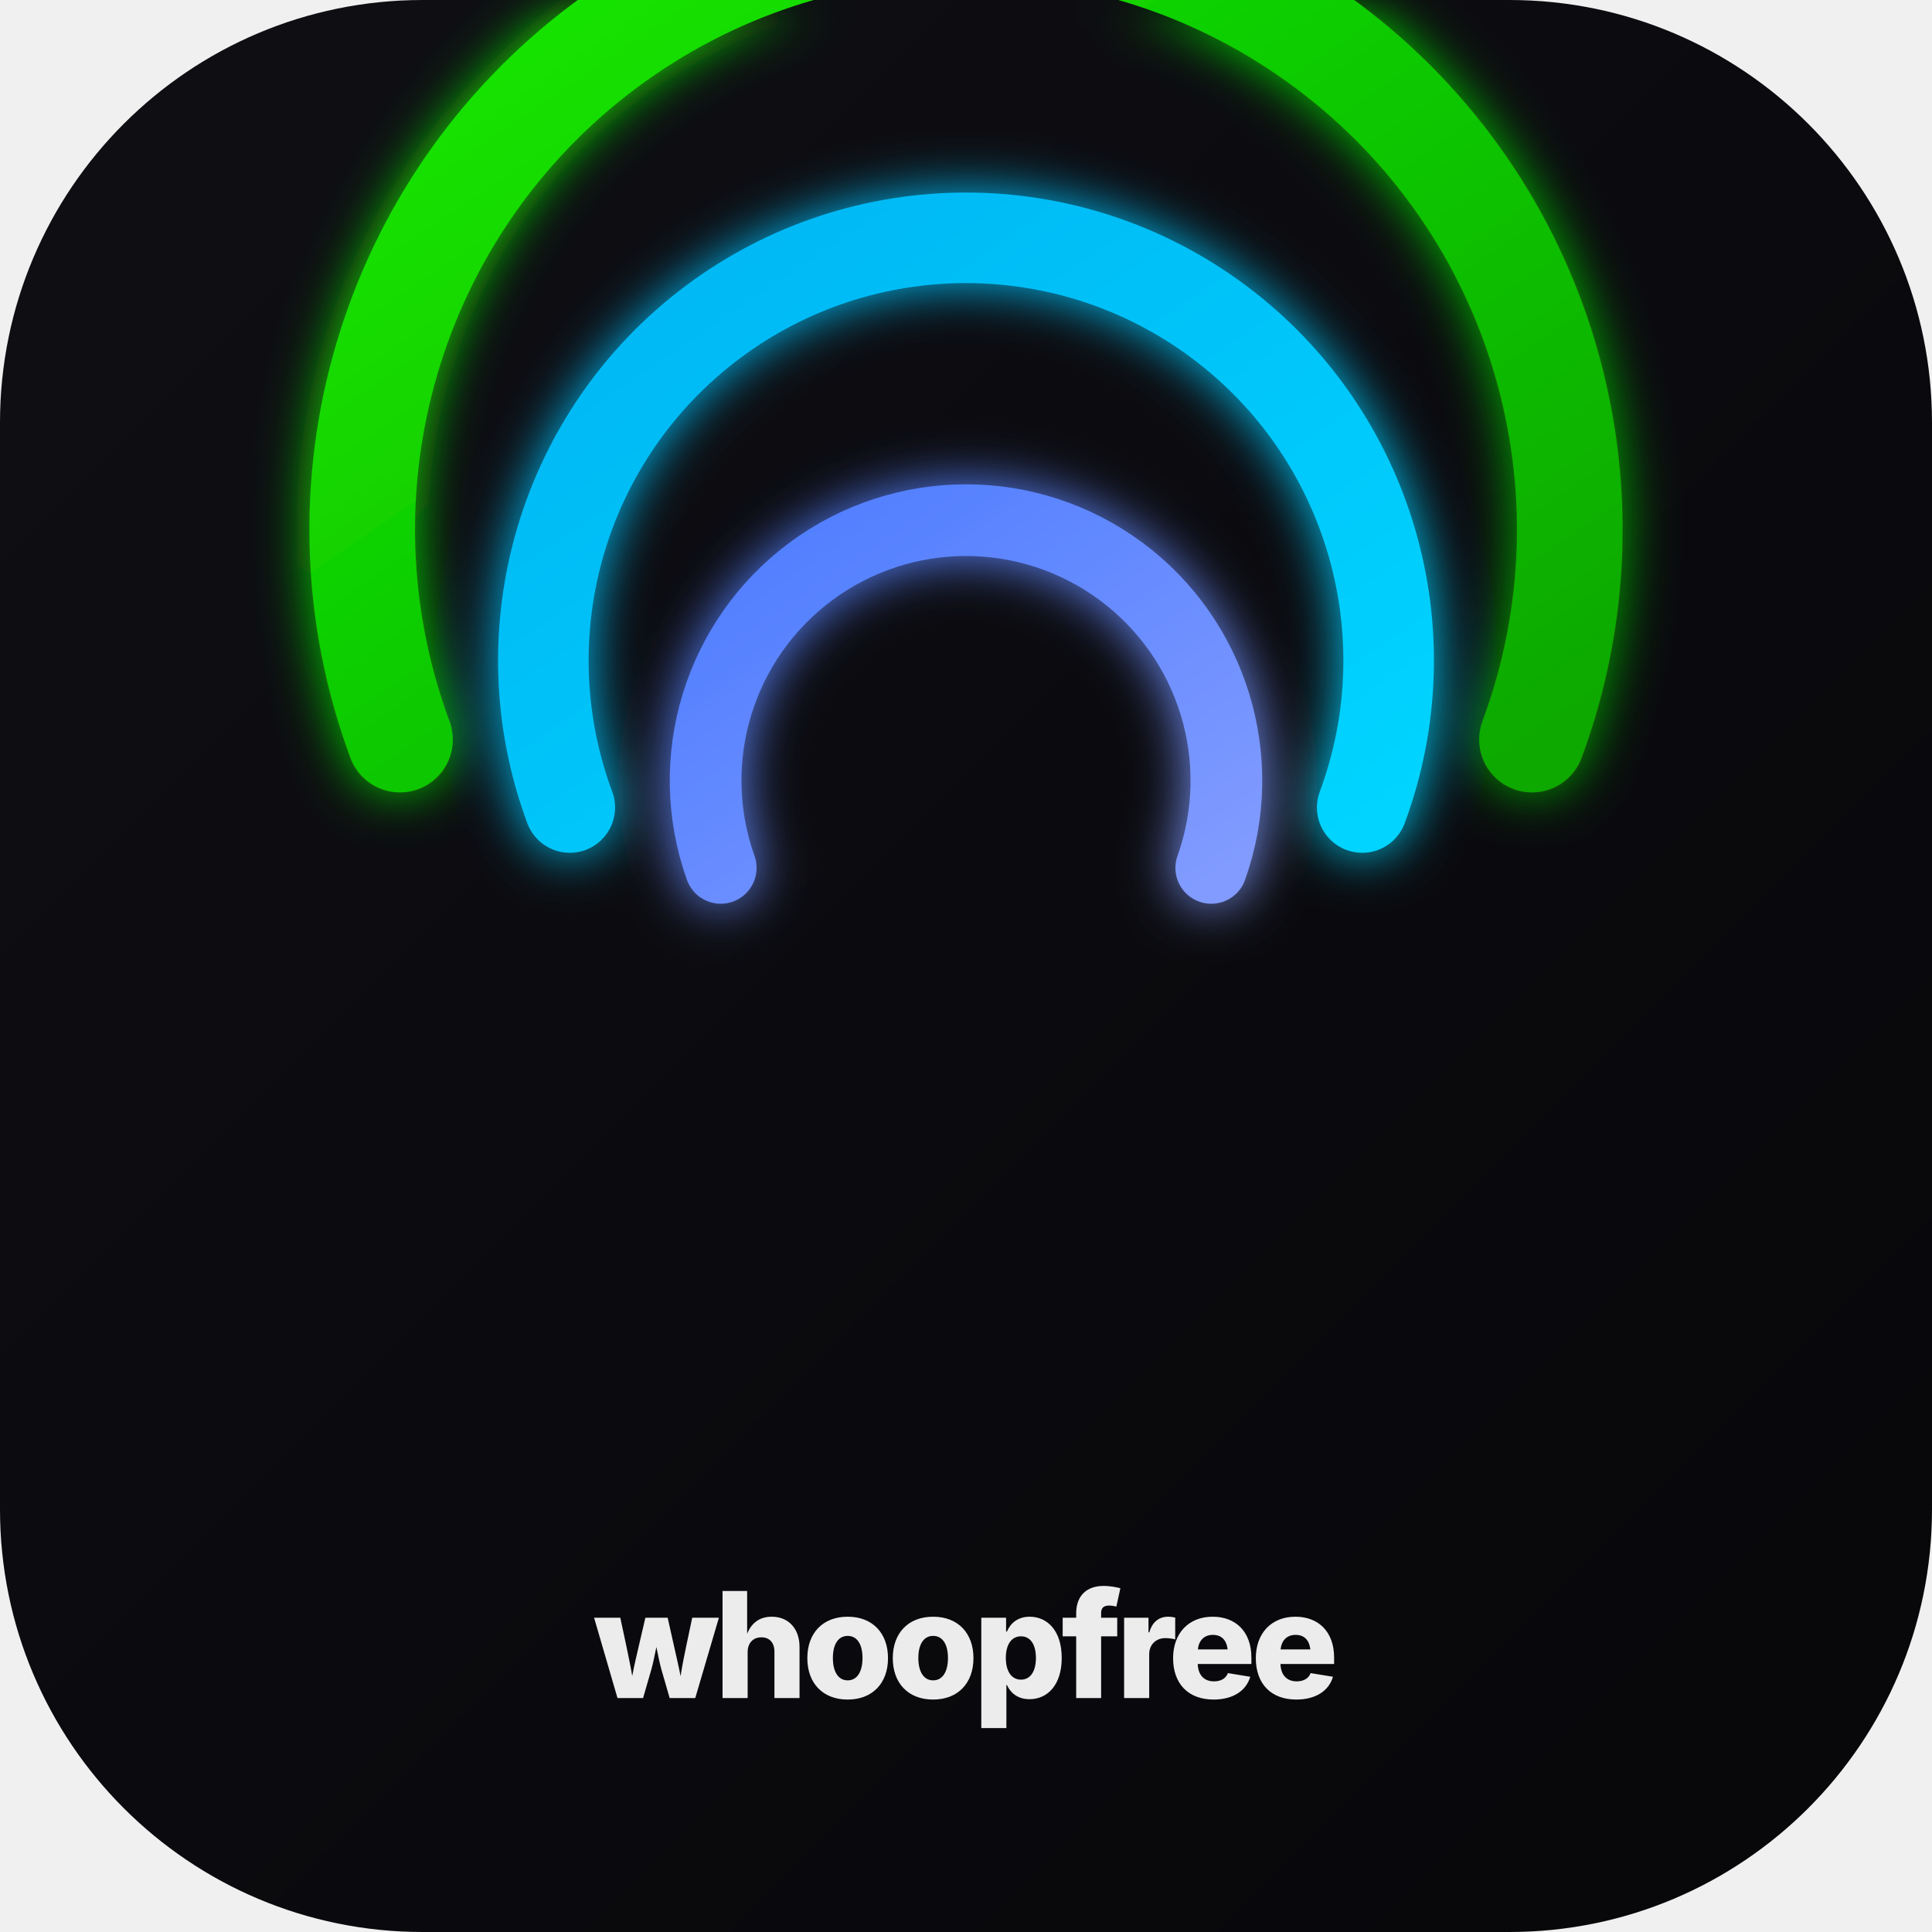
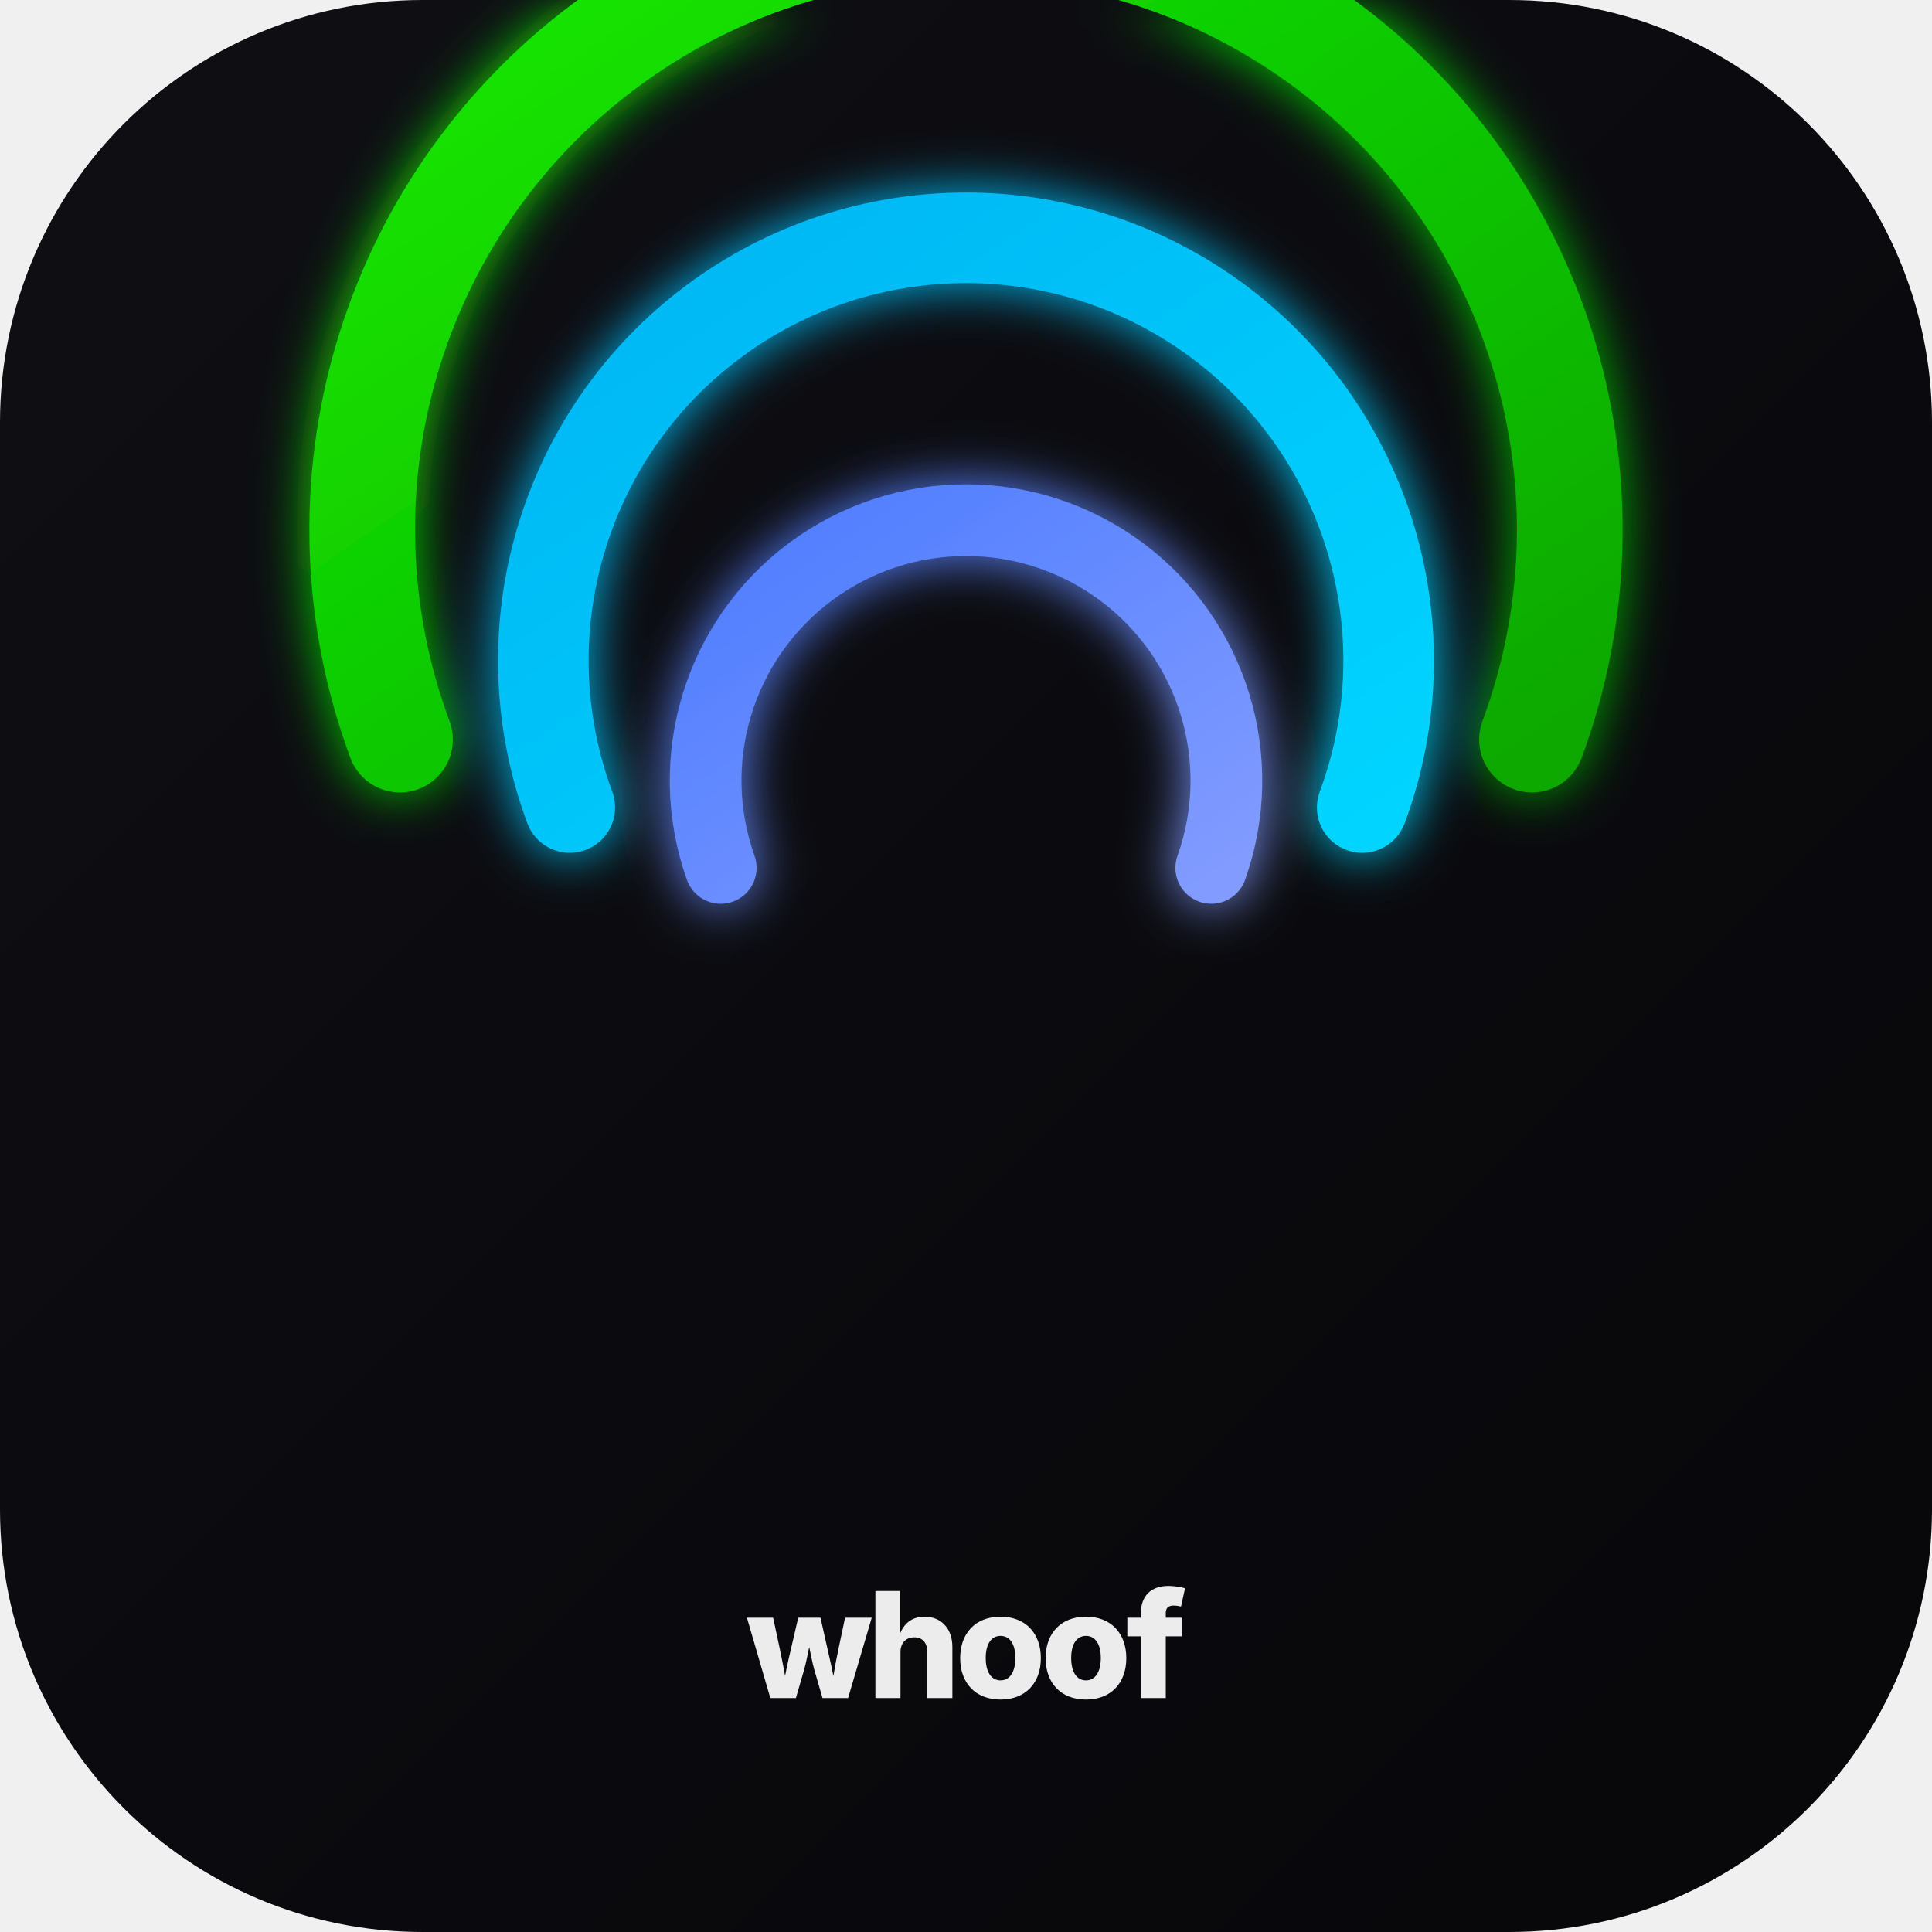
<svg xmlns="http://www.w3.org/2000/svg" viewBox="0 0 1024 1024" width="1024" height="1024">
  <defs>
    <linearGradient id="bg" x1="0" y1="0" x2="1" y2="1">
      <stop offset="0%" stop-color="#0F0F14" />
      <stop offset="100%" stop-color="#07070A" />
    </linearGradient>
    <linearGradient id="recArc" x1="0" y1="0" x2="1" y2="1">
      <stop offset="0%" stop-color="#16EC06" />
      <stop offset="100%" stop-color="#0AA803" />
    </linearGradient>
    <linearGradient id="strainArc" x1="0" y1="0" x2="1" y2="1">
      <stop offset="0%" stop-color="#03B5F3" />
      <stop offset="100%" stop-color="#00D4FF" />
    </linearGradient>
    <linearGradient id="sleepArc" x1="0" y1="0" x2="1" y2="1">
      <stop offset="0%" stop-color="#4D7CFF" />
      <stop offset="100%" stop-color="#819BFF" />
    </linearGradient>
    <filter id="glow" x="-20%" y="-20%" width="140%" height="140%">
      <feGaussianBlur stdDeviation="14" result="blur" />
      <feMerge>
        <feMergeNode in="blur" />
        <feMergeNode in="SourceGraphic" />
      </feMerge>
    </filter>
  </defs>
  <rect width="1024" height="1024" rx="224" fill="url(#bg)" />
  <g transform="translate(512, 512)" filter="url(#glow)">
    <path d="M -300 -120 A 320 320 0 1 1 300 -120" fill="none" stroke="url(#recArc)" stroke-width="56" stroke-linecap="round" />
    <path d="M -210 -84 A 224 224 0 1 1 210 -84" fill="none" stroke="url(#strainArc)" stroke-width="48" stroke-linecap="round" />
    <path d="M -130 -52 A 138 138 0 1 1 130 -52" fill="none" stroke="url(#sleepArc)" stroke-width="38" stroke-linecap="round" />
  </g>
-   <text x="512" y="900" text-anchor="middle" font-family="-apple-system, 'SF Pro Display', Manrope, Inter, system-ui, sans-serif" font-size="78" font-weight="800" letter-spacing="-3" fill="#FFFFFF" opacity="0.92">whoopfree</text>
+   <text x="512" y="900" text-anchor="middle" font-family="-apple-system, 'SF Pro Display', Manrope, Inter, system-ui, sans-serif" font-size="78" font-weight="800" letter-spacing="-3" fill="#FFFFFF" opacity="0.92">whoof</text>
</svg>
